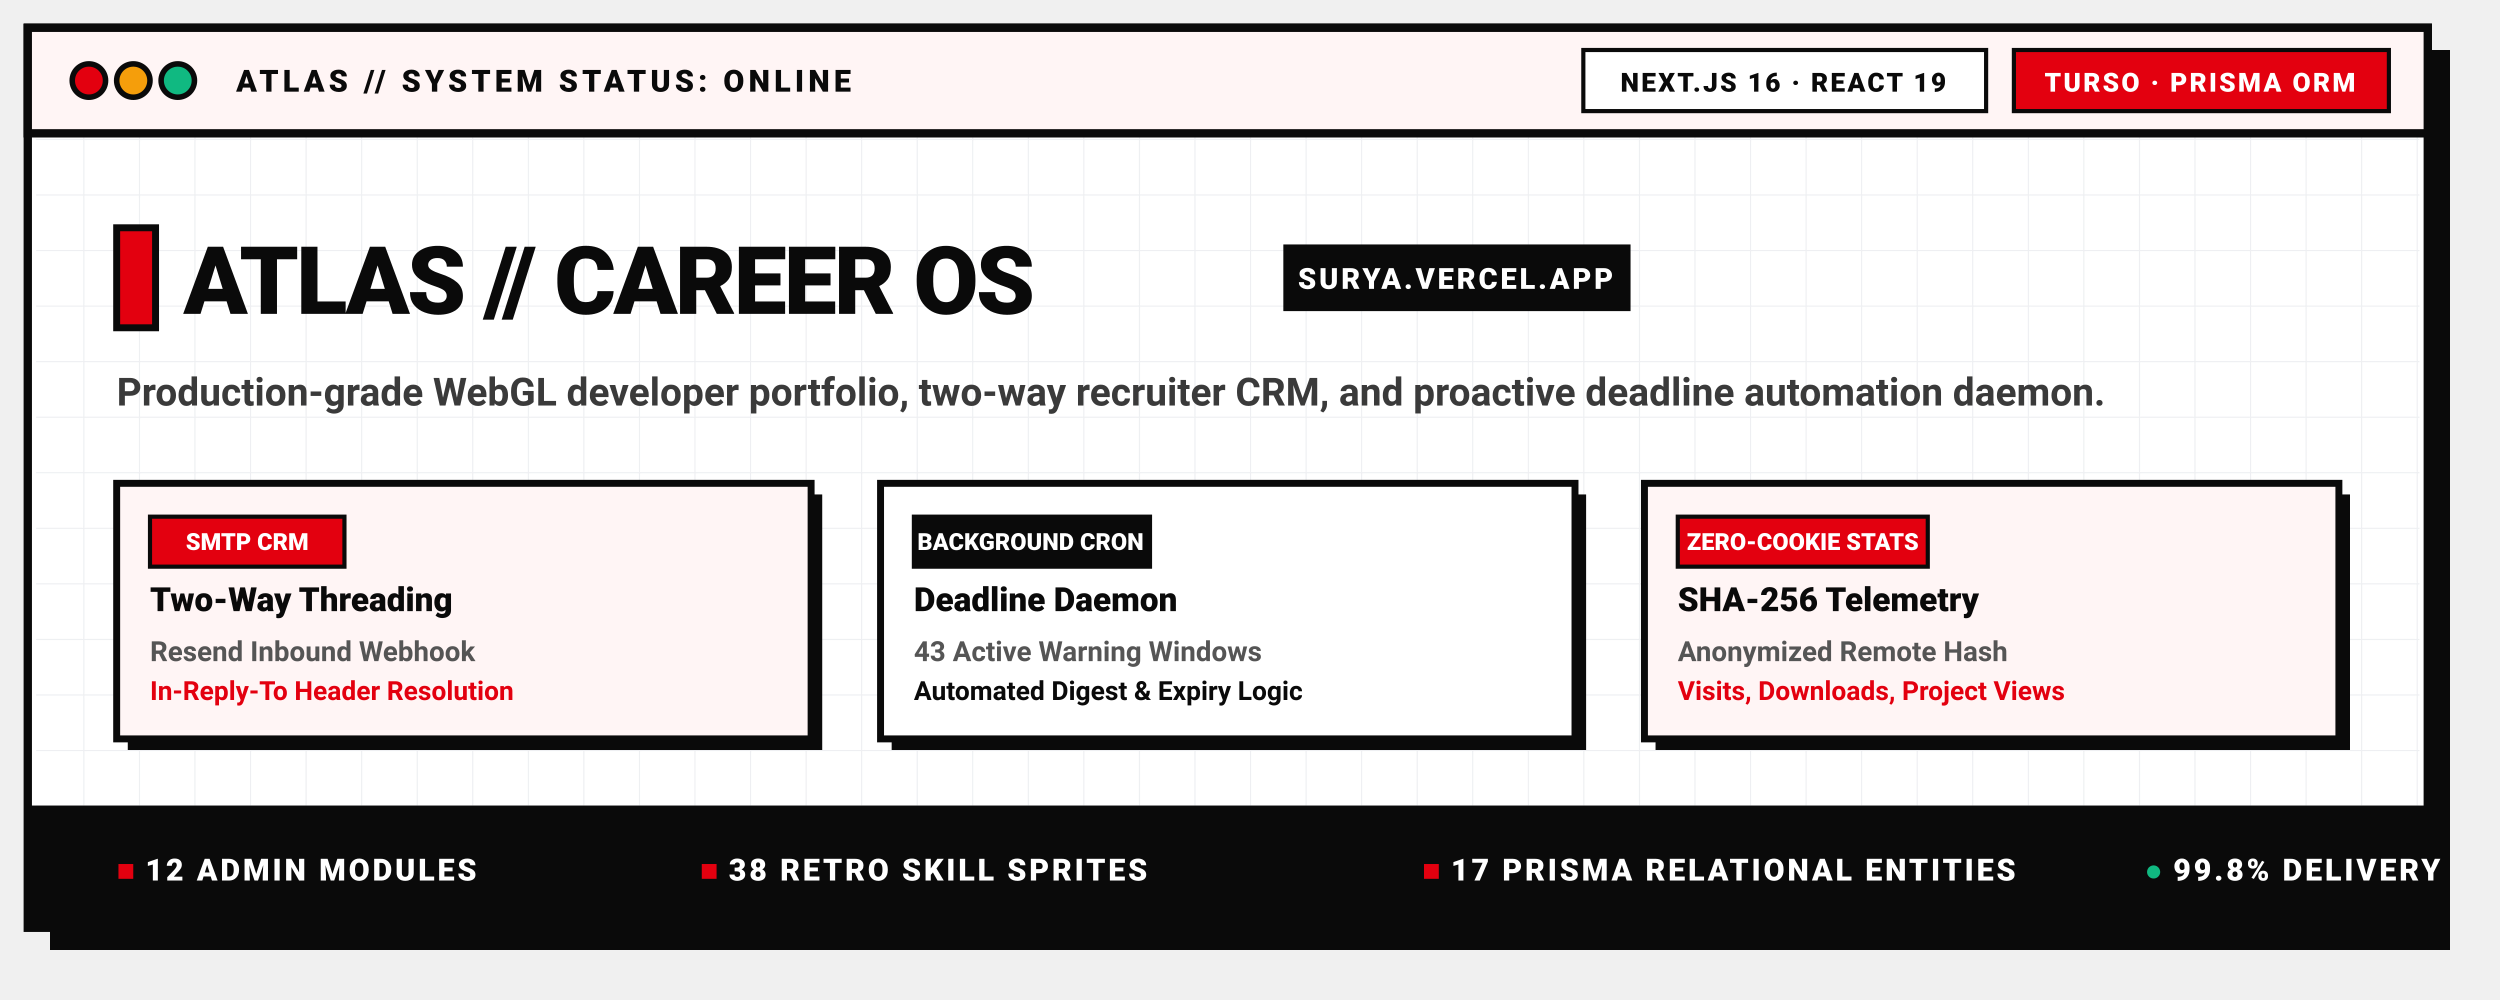
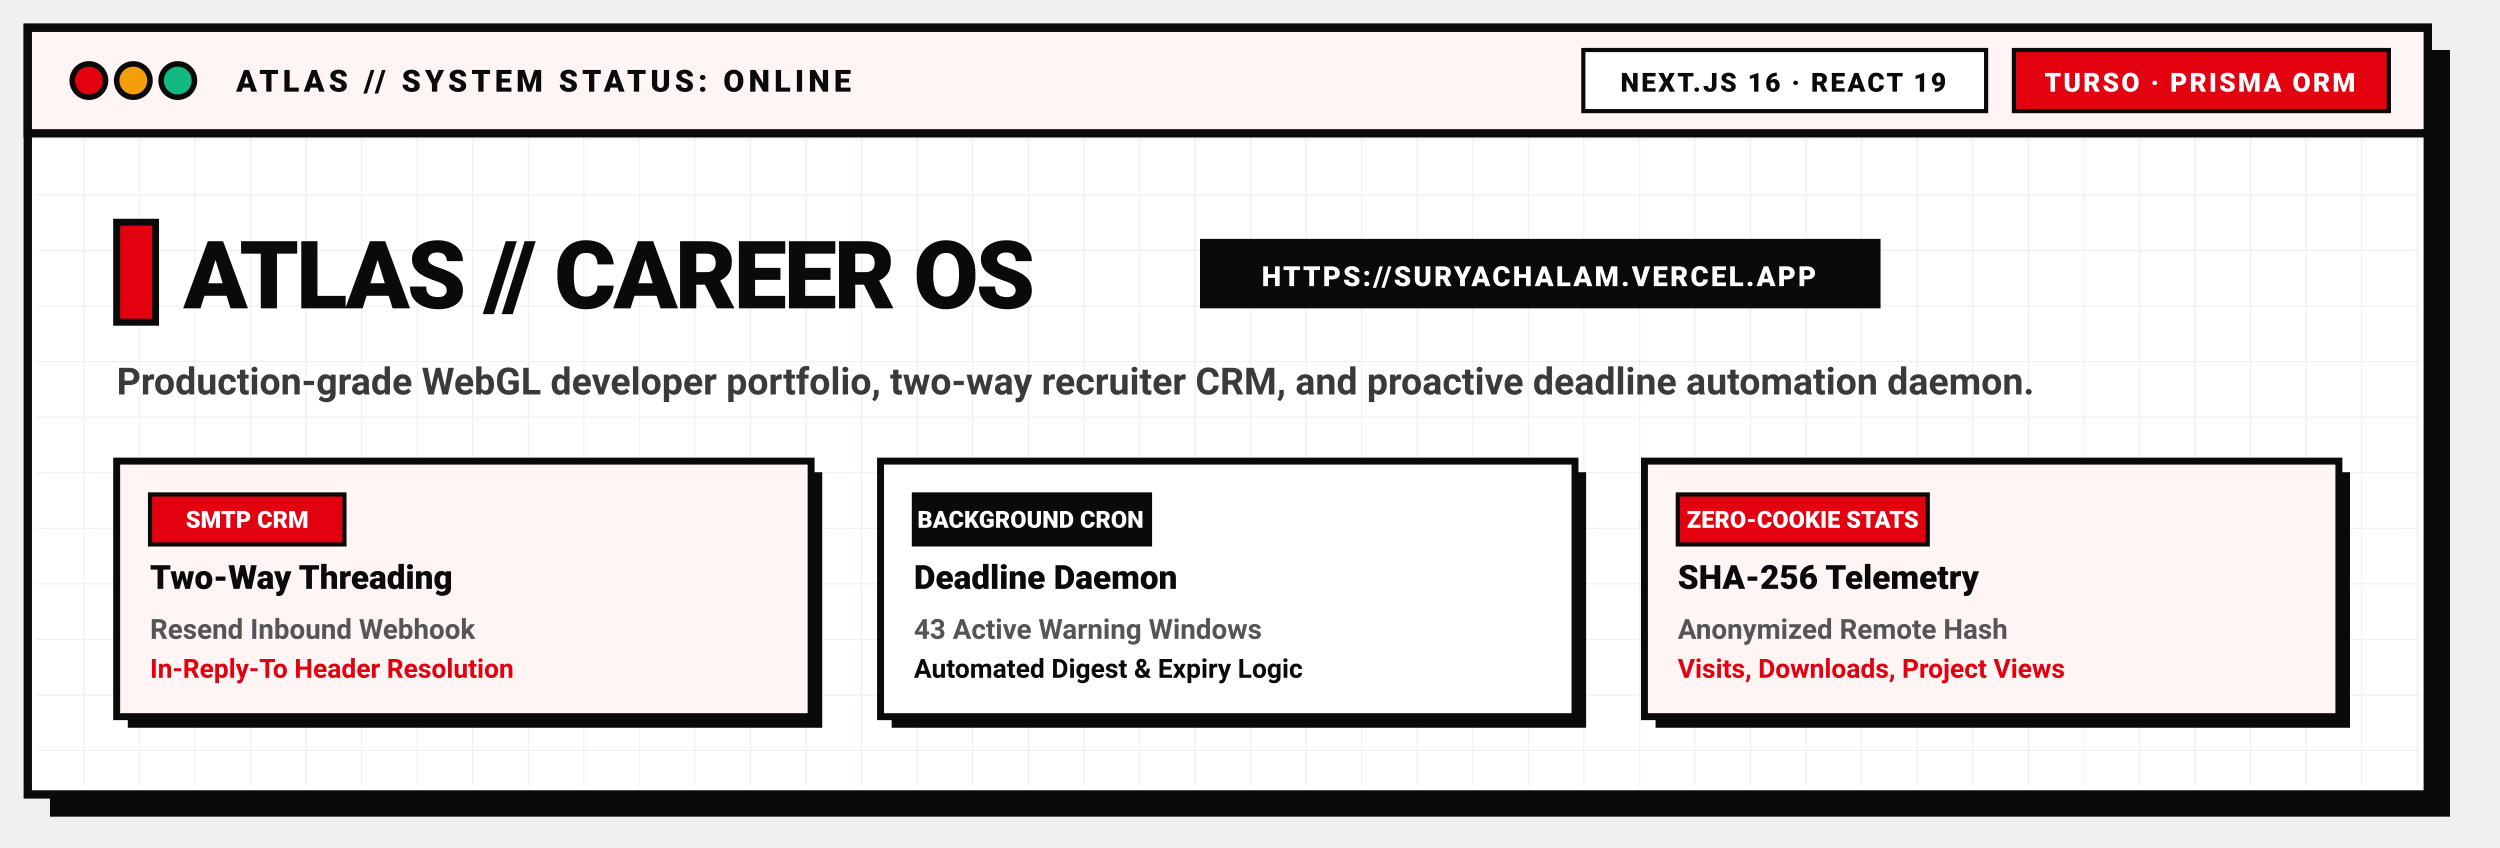
- <svg xmlns="http://www.w3.org/2000/svg" viewBox="0 0 900 360" width="100%" height="auto" style="background: transparent; font-family: -apple-system, BlinkMacSystemFont, 'Segoe UI', Roboto, 'Courier New', monospace;">
+ <svg xmlns="http://www.w3.org/2000/svg" viewBox="0 0 900 305" width="100%" height="auto" style="background: transparent; font-family: -apple-system, BlinkMacSystemFont, 'Segoe UI', Roboto, 'Courier New', monospace;">
  <defs>
    <pattern id="grid" width="20" height="20" patternUnits="userSpaceOnUse">
      <path d="M 20 0 L 0 0 0 20" fill="none" stroke="#E5E7EB" stroke-width="0.8" />
    </pattern>
-     <filter id="shadow-main" x="0" y="0" width="105%" height="105%">
-       <feDropShadow dx="8" dy="8" stdDeviation="0" flood-color="#0A0A0A" />
-     </filter>
-     <filter id="shadow-card" x="0" y="0" width="108%" height="108%">
-       <feDropShadow dx="4" dy="4" stdDeviation="0" flood-color="#0A0A0A" />
-     </filter>
-     <filter id="shadow-badge" x="0" y="0" width="110%" height="110%">
-       <feDropShadow dx="2" dy="2" stdDeviation="0" flood-color="#0A0A0A" />
-     </filter>
  </defs>
  <g transform="translate(10, 10)">
-     <rect x="8" y="8" width="864" height="324" fill="#0A0A0A" />
-     <rect x="0" y="0" width="864" height="324" fill="#FFFFFF" stroke="#0A0A0A" stroke-width="3" />
-     <rect x="3" y="3" width="858" height="318" fill="url(#grid)" opacity="0.65" />
+     <rect x="8" y="8" width="864" height="276" fill="#0A0A0A" />
+     <rect x="0" y="0" width="864" height="276" fill="#FFFFFF" stroke="#0A0A0A" stroke-width="3" />
+     <rect x="3" y="3" width="858" height="270" fill="url(#grid)" opacity="0.65" />
    <rect x="0" y="0" width="864" height="38" fill="#FFF5F5" stroke="#0A0A0A" stroke-width="3" />
    <circle cx="22" cy="19" r="6" fill="#E3000F" stroke="#0A0A0A" stroke-width="2" />
    <circle cx="38" cy="19" r="6" fill="#F59E0B" stroke="#0A0A0A" stroke-width="2" />
    <circle cx="54" cy="19" r="6" fill="#10B981" stroke="#0A0A0A" stroke-width="2" />
    <text x="75" y="23" font-size="11" font-weight="900" fill="#0A0A0A" letter-spacing="1.5">ATLAS // SYSTEM STATUS: ONLINE</text>
    <g transform="translate(560, 8)">
      <rect x="0" y="0" width="145" height="22" fill="#FFFFFF" stroke="#0A0A0A" stroke-width="1.5" />
      <text x="72" y="15" font-size="9.5" font-weight="800" fill="#0A0A0A" text-anchor="middle" letter-spacing="0.8">NEXT.JS 16 · REACT 19</text>
      <rect x="155" y="0" width="135" height="22" fill="#E3000F" stroke="#0A0A0A" stroke-width="1.5" />
      <text x="222" y="15" font-size="9.5" font-weight="900" fill="#FFFFFF" text-anchor="middle" letter-spacing="0.8">TURSO · PRISMA ORM</text>
    </g>
-     <g transform="translate(32, 68)">
+     <g transform="translate(32, 66)">
      <rect x="0" y="4" width="14" height="36" fill="#E3000F" stroke="#0A0A0A" stroke-width="2.5" />
      <text x="24" y="35" font-size="34" font-weight="950" fill="#0A0A0A" letter-spacing="-1">ATLAS // CAREER OS</text>
-       <rect x="420" y="10" width="125" height="24" fill="#0A0A0A" />
-       <text x="482" y="26" font-size="10.5" font-weight="900" fill="#FFFFFF" text-anchor="middle" letter-spacing="1">SURYA.VERCEL.APP</text>
-       <text x="0" y="68" font-size="14" font-weight="600" fill="#3A3A3A">
+       <g transform="translate(390, 10)">
+         <a href="https://suryachalam.vercel.app" target="_blank">
+           <rect x="0" y="0" width="245" height="25" fill="#0A0A0A" />
+           <text x="122" y="17" font-size="10" font-weight="900" fill="#FFFFFF" text-anchor="middle" letter-spacing="0.8">HTTPS://SURYACHALAM.VERCEL.APP</text>
+         </a>
+       </g>
+       <text x="0" y="66" font-size="13.5" font-weight="600" fill="#3A3A3A">
        Production-grade WebGL developer portfolio, two-way recruiter CRM, and proactive deadline automation daemon.
      </text>
    </g>
-     <g transform="translate(32, 164)">
+     <g transform="translate(32, 156)">
      <g transform="translate(0, 0)">
        <rect x="4" y="4" width="250" height="92" fill="#0A0A0A" />
        <rect x="0" y="0" width="250" height="92" fill="#FFF5F5" stroke="#0A0A0A" stroke-width="2.5" />
        <rect x="12" y="12" width="70" height="18" fill="#E3000F" stroke="#0A0A0A" stroke-width="1.5" />
        <text x="47" y="24" font-size="8.5" font-weight="900" fill="#FFFFFF" text-anchor="middle">SMTP CRM</text>
        <text x="12" y="46" font-size="12" font-weight="900" fill="#0A0A0A">Two-Way Threading</text>
        <text x="12" y="64" font-size="10" font-weight="600" fill="#555555">Resend Inbound Webhook</text>
        <text x="12" y="78" font-size="9.5" font-weight="700" fill="#E3000F">In-Reply-To Header Resolution</text>
      </g>
      <g transform="translate(275, 0)">
        <rect x="4" y="4" width="250" height="92" fill="#0A0A0A" />
        <rect x="0" y="0" width="250" height="92" fill="#FFFFFF" stroke="#0A0A0A" stroke-width="2.5" />
        <rect x="12" y="12" width="85" height="18" fill="#0A0A0A" stroke="#0A0A0A" stroke-width="1.5" />
        <text x="54" y="24" font-size="8.5" font-weight="900" fill="#FFFFFF" text-anchor="middle">BACKGROUND CRON</text>
        <text x="12" y="46" font-size="12" font-weight="900" fill="#0A0A0A">Deadline Daemon</text>
        <text x="12" y="64" font-size="10" font-weight="600" fill="#555555">43 Active Warning Windows</text>
        <text x="12" y="78" font-size="9.5" font-weight="700" fill="#0A0A0A">Automated Digest &amp; Expiry Logic</text>
      </g>
      <g transform="translate(550, 0)">
        <rect x="4" y="4" width="250" height="92" fill="#0A0A0A" />
        <rect x="0" y="0" width="250" height="92" fill="#FFF5F5" stroke="#0A0A0A" stroke-width="2.5" />
        <rect x="12" y="12" width="90" height="18" fill="#E3000F" stroke="#0A0A0A" stroke-width="1.5" />
        <text x="57" y="24" font-size="8.5" font-weight="900" fill="#FFFFFF" text-anchor="middle">ZERO-COOKIE STATS</text>
        <text x="12" y="46" font-size="12" font-weight="900" fill="#0A0A0A">SHA-256 Telemetry</text>
        <text x="12" y="64" font-size="10" font-weight="600" fill="#555555">Anonymized Remote Hash</text>
        <text x="12" y="78" font-size="9.5" font-weight="700" fill="#E3000F">Visits, Downloads, Project Views</text>
      </g>
    </g>
-     <g transform="translate(0, 280)">
-       <rect x="0" y="0" width="864" height="44" fill="#0A0A0A" />
-       <g transform="translate(32, 27)" font-size="11" font-weight="800" fill="#FFFFFF" letter-spacing="1">
-         <text x="0" y="0">
-           <tspan fill="#E3000F">■</tspan> 12 ADMIN MODULES</text>
-         <text x="210" y="0">
-           <tspan fill="#E3000F">■</tspan> 38 RETRO SKILL SPRITES</text>
-         <text x="470" y="0">
-           <tspan fill="#E3000F">■</tspan> 17 PRISMA RELATIONAL ENTITIES</text>
-         <text x="730" y="0">
-           <tspan fill="#10B981">●</tspan> 99.8% DELIVERY</text>
-       </g>
-     </g>
  </g>
</svg>
